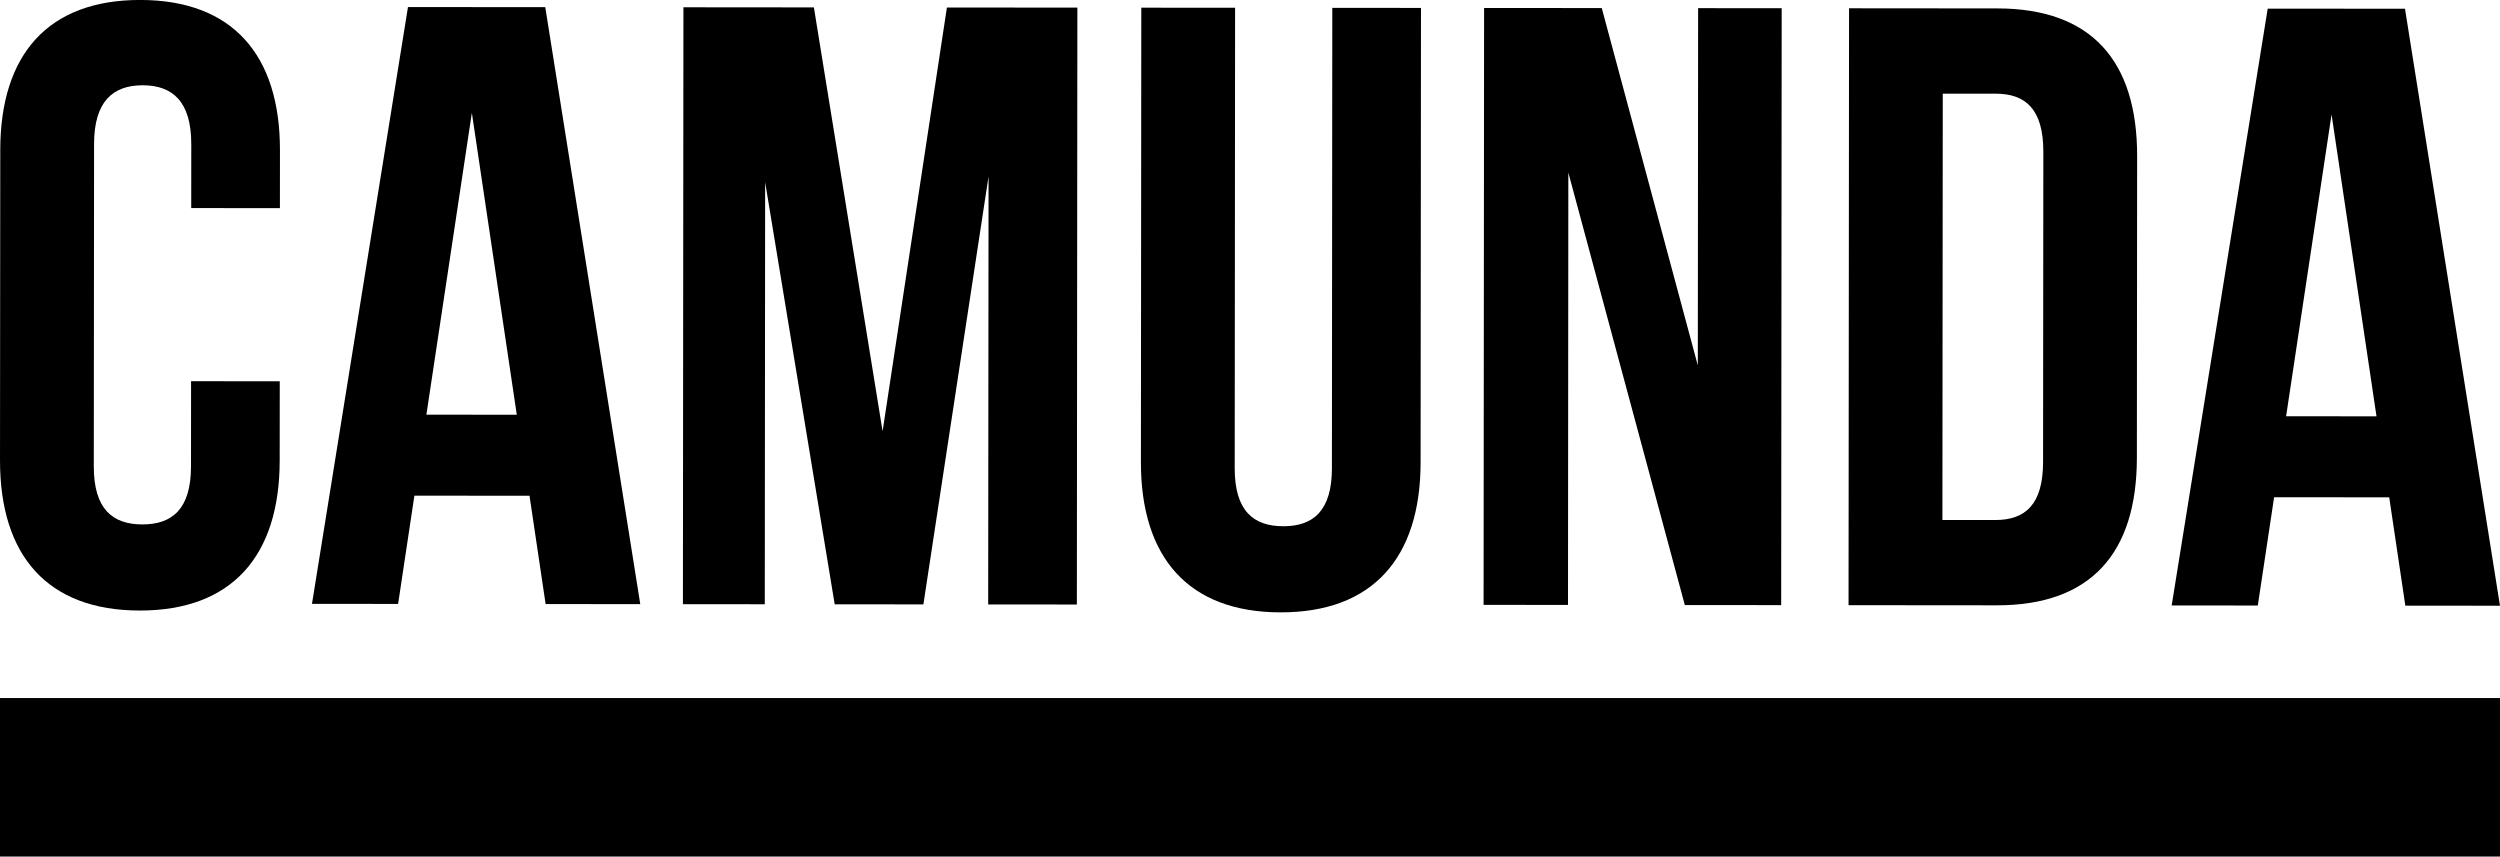
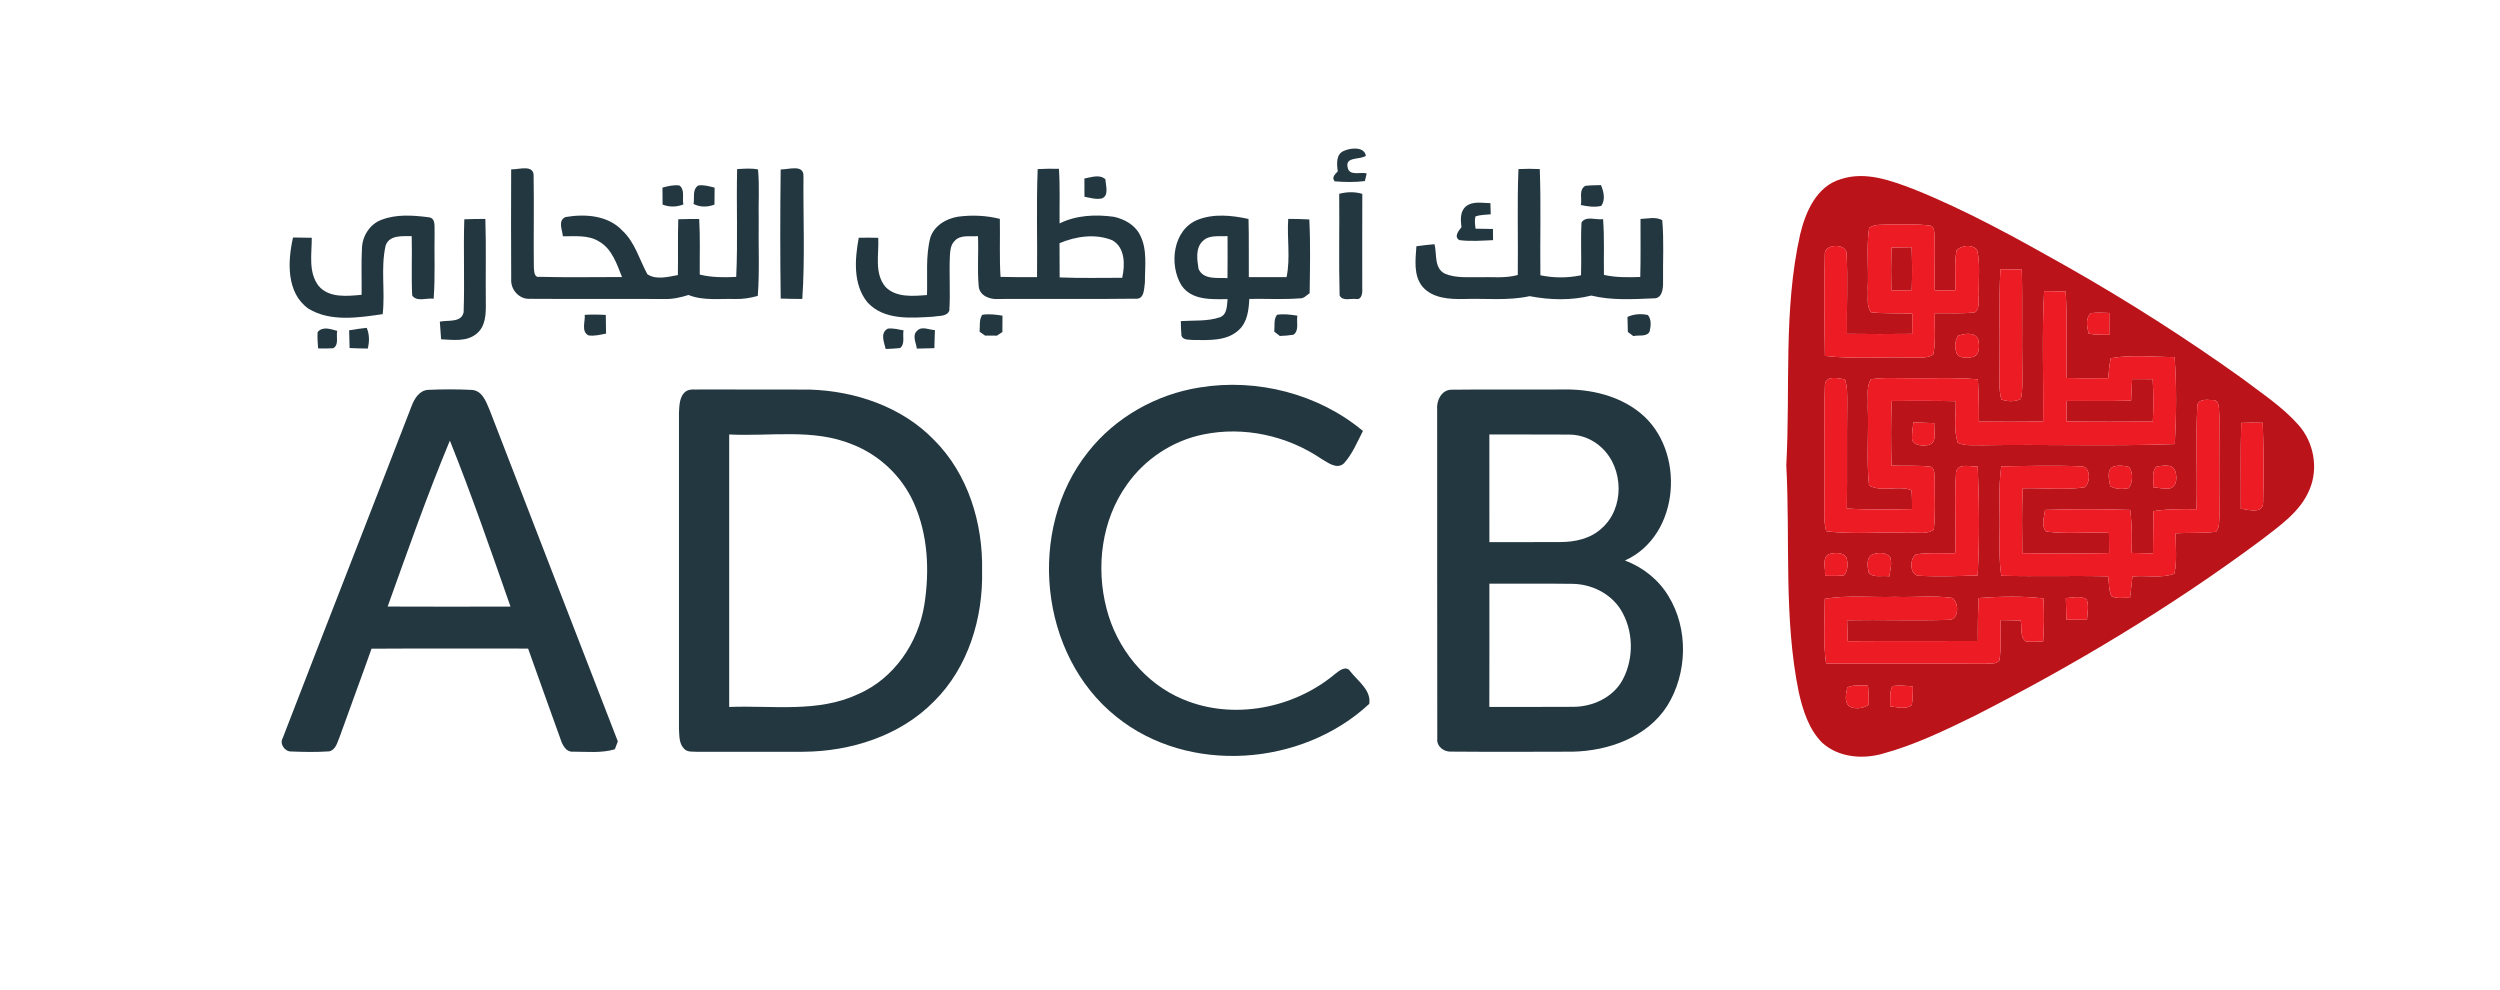
- <svg xmlns="http://www.w3.org/2000/svg" width="352" height="120.573" viewBox="0 0 352 120.573">
-   <path d="M536.928,474.438c12.966.011,19.7-7.667,19.708-21.114l.01-11.166-12.487-.01-.01,12.006c-.006,6-2.649,8.162-6.851,8.159s-6.841-2.167-6.836-8.171l.039-45.383c0-6,2.648-8.282,6.85-8.278s6.842,2.287,6.837,8.29l-.008,9,12.487.01.007-8.164c.011-13.448-6.706-21.137-19.672-21.148s-19.7,7.668-19.708,21.114l-.037,43.7C517.244,466.737,523.962,474.427,536.928,474.438Z" transform="translate(-517.256 -388.474)" />
-   <path d="M642.074,459.766l16.208.014,2.268,15.25,13.327.011L660.5,390.986l-19.33-.016L627.654,475l12.126.01Zm8.09-53.9,6.327,42.507-12.727-.011Z" transform="translate(-583.727 -389.978)" />
-   <path d="M770.5,415.674l9.795,59.439,12.487.01,9.176-60.263-.052,60.271,12.486.01.071-84.043-18.369-.016-9.055,59.662-9.674-59.678-18.369-.016-.072,84.043,11.526.01Z" transform="translate(-662.769 -390.025)" />
-   <path d="M940.678,476.33c12.966.011,19.7-7.667,19.708-21.114l.054-63.992-12.486-.011-.055,64.833c0,6-2.648,8.163-6.85,8.159s-6.842-2.167-6.837-8.17l.055-64.833-13.206-.011-.055,63.993C921,468.629,927.711,476.319,940.678,476.33Z" transform="translate(-760.366 -390.109)" />
-   <path d="M1054.208,414.475l16.4,60.885,13.567.012.071-84.043-11.766-.01-.043,50.305-13.524-50.317-16.568-.014-.071,84.043,11.886.01Z" transform="translate(-833.385 -390.171)" />
-   <path d="M1212.019,454.71l.036-42.5c.011-13.447-6.465-20.777-19.671-20.788l-20.891-.018-.071,84.043,20.891.018C1205.518,475.474,1212.007,468.157,1212.019,454.71Zm-27.381,8.741.051-60.03,7.444.006c4.2,0,6.721,2.167,6.716,8.17l-.037,43.7c-.005,6-2.529,8.162-6.73,8.159Z" transform="translate(-911.147 -390.237)" />
-   <path d="M1300.206,460.325l16.208.013,2.269,15.25,13.326.011-13.375-84.054-19.33-.016-13.519,84.031,12.126.01Zm8.09-53.9,6.327,42.507-12.727-.01Z" transform="translate(-980.012 -390.313)" />
-   <rect width="351.995" height="22.264" transform="translate(0.005 98.309)" />
-   <rect width="351.995" height="22.264" transform="translate(0.003 98.308)" />
+ <svg xmlns="http://www.w3.org/2000/svg" width="806pt" height="319pt" viewBox="0 0 806 319" version="1.1">
+   <g id="#ffffffff">
+ </g>
+   <g id="#233741ff">
+     <path fill="#233741" opacity="1.00" d=" M 433.41 48.59 C 435.55 47.63 439.87 47.24 440.36 50.23 C 438.41 51.61 433.59 50.38 434.49 54.03 C 435.05 56.86 438.63 55.34 440.62 55.92 C 440.48 56.54 440.19 57.77 440.04 58.38 C 436.82 58.79 433.54 58.72 430.31 58.47 C 429.20 57.17 430.44 56.19 431.30 55.24 C 430.95 52.92 430.67 49.57 433.41 48.59 Z" />
+     <path fill="#233741" opacity="1.00" d=" M 164.80 54.60 C 167.30 54.69 172.27 52.85 172.04 56.90 C 172.21 66.63 171.99 76.36 172.11 86.10 C 172.23 87.23 172.09 89.59 173.92 89.25 C 182.79 89.49 191.67 89.30 200.54 89.32 C 198.87 85.15 197.35 80.32 193.23 77.91 C 189.72 75.66 185.42 76.23 181.47 76.18 C 181.29 74.09 179.77 71.14 182.31 69.98 C 188.61 68.89 196.01 69.40 200.64 74.34 C 204.73 78.13 206.13 83.67 208.71 88.41 C 211.52 90.33 215.40 89.25 218.55 88.68 C 218.65 82.69 218.49 76.69 218.67 70.69 C 220.92 70.61 223.17 70.59 225.42 70.61 C 225.77 76.58 225.55 82.56 225.60 88.53 C 229.45 89.47 233.42 89.47 237.35 89.28 C 237.91 77.70 237.37 66.10 237.65 54.52 C 239.89 54.40 242.16 54.17 244.38 54.63 C 244.91 60.07 244.47 65.55 244.61 71.01 C 244.47 79.13 244.93 87.28 244.31 95.40 C 241.91 96.07 239.43 96.48 236.94 96.40 C 231.94 96.24 226.74 97.02 221.97 95.10 C 219.38 95.92 216.69 96.52 213.96 96.40 C 199.62 96.32 185.29 96.44 170.96 96.34 C 167.45 96.59 164.62 93.48 164.81 90.06 C 164.73 78.24 164.77 66.42 164.80 54.60 Z" />
+     <path fill="#233741" opacity="1.00" d=" M 251.69 54.62 C 254.20 54.71 259.23 52.81 259.04 56.89 C 258.92 70.04 259.56 83.25 258.66 96.38 C 256.34 96.38 254.02 96.35 251.70 96.26 C 251.50 82.39 251.52 68.50 251.69 54.62 Z" />
+     <path fill="#233741" opacity="1.00" d=" M 334.55 54.52 C 336.83 54.39 339.11 54.36 341.40 54.43 C 341.79 60.29 341.54 66.17 341.61 72.03 C 347.03 69.35 353.25 69.08 359.15 69.90 C 362.48 70.64 365.81 72.45 367.44 75.57 C 370.00 80.31 369.10 85.88 369.12 91.03 C 368.82 92.99 369.02 96.60 366.07 96.30 C 351.39 96.49 336.70 96.31 322.02 96.39 C 319.33 96.65 315.86 95.46 315.54 92.37 C 315.04 86.98 315.53 81.54 315.30 76.13 C 312.76 76.38 309.58 75.53 307.70 77.76 C 306.55 78.93 306.36 80.62 306.26 82.18 C 305.96 88.17 306.44 94.18 306.06 100.17 C 305.23 102.14 302.72 101.73 301.01 102.09 C 293.77 102.53 284.97 103.36 279.61 97.41 C 274.96 91.60 275.59 83.53 276.86 76.65 C 278.96 76.61 281.05 76.62 283.15 76.67 C 283.42 81.92 281.78 88.13 285.50 92.52 C 288.96 96.01 294.37 95.46 298.86 95.12 C 299.08 88.98 298.38 82.72 299.91 76.71 C 301.11 72.79 305.02 70.48 308.87 69.86 C 313.35 69.27 317.96 69.45 322.35 70.57 C 322.47 76.80 322.18 83.05 322.57 89.27 C 326.49 89.38 330.41 89.36 334.34 89.34 C 334.49 77.73 334.09 66.12 334.55 54.52 M 341.59 78.40 C 341.61 82.08 341.60 85.76 341.63 89.44 C 348.35 89.72 355.08 89.55 361.80 89.56 C 362.72 85.46 362.79 79.78 358.59 77.45 C 353.15 75.25 346.88 76.17 341.59 78.40 Z" />
+     <path fill="#233741" opacity="1.00" d=" M 489.55 54.51 C 491.83 54.39 494.13 54.39 496.42 54.51 C 496.85 65.92 496.48 77.34 496.62 88.75 C 500.92 89.64 505.42 89.66 509.72 88.75 C 509.92 83.07 509.56 77.39 509.88 71.72 C 511.31 69.49 514.59 71.00 516.83 70.65 C 517.30 76.63 517.00 82.63 517.11 88.62 C 520.95 89.51 524.90 89.42 528.82 89.30 C 528.99 83.07 528.88 76.82 528.90 70.58 C 531.21 70.52 533.77 69.78 535.91 70.99 C 536.50 77.64 536.07 84.34 536.17 91.00 C 536.21 93.07 535.89 96.34 533.07 96.19 C 526.39 96.46 519.58 96.90 513.03 95.29 C 506.54 96.93 499.69 96.74 493.15 95.48 C 486.19 97.03 479.02 96.15 471.95 96.40 C 467.31 96.50 461.87 96.20 458.61 92.42 C 455.63 88.77 456.37 83.74 456.64 79.39 C 458.58 79.11 460.53 78.91 462.49 78.73 C 463.30 81.95 462.28 86.47 465.85 88.24 C 469.34 89.71 473.22 89.31 476.93 89.36 C 481.06 89.24 485.28 89.79 489.33 88.66 C 489.49 77.27 489.09 65.88 489.55 54.51 Z" />
+     <path fill="#233741" opacity="1.00" d=" M 349.61 57.55 C 351.82 57.18 354.50 56.07 356.40 57.82 C 356.46 59.81 357.66 63.23 355.12 64.00 C 353.27 64.36 351.43 63.76 349.63 63.43 C 349.60 61.47 349.59 59.51 349.61 57.55 Z" />
+     <path fill="#233741" opacity="1.00" d=" M 213.58 60.48 C 215.37 60.02 217.21 59.52 219.08 59.81 C 220.91 61.26 219.88 63.93 220.32 65.91 C 218.15 66.78 215.78 66.82 213.61 65.95 C 213.59 64.13 213.58 62.30 213.58 60.48 Z" />
+     <path fill="#233741" opacity="1.00" d=" M 223.60 65.76 C 223.99 63.77 223.09 61.12 225.12 59.80 C 226.91 59.52 228.67 60.07 230.39 60.49 C 230.38 62.31 230.37 64.14 230.35 65.96 C 228.15 66.80 225.73 66.86 223.60 65.76 Z" />
+     <path fill="#233741" opacity="1.00" d=" M 509.66 66.10 C 510.10 64.08 508.91 61.18 511.11 59.91 C 512.78 59.71 514.47 59.74 516.17 59.68 C 517.03 61.81 517.65 64.29 516.27 66.37 C 514.09 66.91 511.82 66.56 509.66 66.10 Z" />
+     <path fill="#233741" opacity="1.00" d=" M 431.76 62.49 C 434.21 61.82 436.76 61.78 439.21 62.50 C 439.15 72.68 439.20 82.87 439.19 93.05 C 439.30 94.38 439.05 96.80 437.12 96.39 C 435.40 96.17 432.86 97.20 431.89 95.25 C 431.59 84.34 431.88 73.41 431.76 62.49 Z" />
+     <path fill="#233741" opacity="1.00" d=" M 472.59 66.56 C 474.82 64.74 477.87 65.48 480.51 65.50 C 480.53 66.40 480.58 68.19 480.61 69.09 C 478.96 69.24 477.30 69.24 475.73 69.74 C 475.31 71.04 475.58 72.40 475.72 73.73 C 477.59 73.76 479.45 73.79 481.33 73.82 C 481.34 74.72 481.35 76.52 481.36 77.42 C 477.75 77.59 474.10 77.87 470.51 77.42 C 468.66 76.35 470.25 74.40 471.17 73.25 C 470.91 70.98 470.64 68.22 472.59 66.56 Z" />
+     <path fill="#233741" opacity="1.00" d=" M 122.95 70.88 C 127.75 69.01 133.09 69.40 138.10 70.03 C 140.68 70.25 139.97 73.25 140.11 75.02 C 139.98 82.12 140.34 89.23 139.81 96.31 C 137.57 95.97 134.37 97.44 132.89 95.26 C 132.57 88.89 132.91 82.50 132.73 76.12 C 129.80 76.18 125.53 75.67 124.33 79.16 C 122.68 86.40 124.23 93.93 123.37 101.28 C 115.51 102.42 106.59 103.85 99.43 99.51 C 92.25 94.40 92.73 84.24 94.47 76.57 C 96.48 76.58 98.50 76.60 100.52 76.66 C 100.53 81.83 99.32 87.78 102.74 92.20 C 106.12 96.14 111.94 95.47 116.58 95.05 C 116.66 90.07 116.42 85.07 116.69 80.09 C 116.79 76.16 119.20 72.28 122.95 70.88 Z" />
+     <path fill="#233741" opacity="1.00" d=" M 386.07 70.88 C 391.29 68.80 397.16 69.42 402.52 70.59 C 402.70 76.84 402.56 83.09 402.62 89.34 C 406.68 89.35 410.73 89.36 414.79 89.35 C 416.08 83.16 414.89 76.82 415.32 70.57 C 417.58 70.57 419.85 70.62 422.12 70.75 C 422.53 78.67 422.33 86.60 422.23 94.52 C 421.23 95.16 420.40 96.28 419.08 96.19 C 413.66 96.61 408.21 96.27 402.78 96.37 C 402.59 99.92 402.17 103.89 399.36 106.42 C 395.48 110.01 389.82 109.64 384.92 109.62 C 383.55 109.44 381.60 109.84 380.91 108.28 C 380.77 106.69 380.70 105.11 380.70 103.52 C 384.89 103.24 389.23 103.66 393.27 102.30 C 395.71 101.41 395.52 98.54 395.78 96.43 C 390.60 96.49 384.20 96.89 380.90 92.00 C 376.81 85.31 378.13 74.13 386.07 70.88 M 387.77 77.71 C 385.37 79.98 385.94 83.75 386.41 86.68 C 387.96 90.32 392.58 89.46 395.74 89.67 C 395.79 85.15 395.78 80.63 395.76 76.11 C 393.08 76.33 389.88 75.60 387.77 77.71 Z" />
+     <path fill="#233741" opacity="1.00" d=" M 149.69 70.70 C 151.95 70.61 154.22 70.58 156.48 70.58 C 156.77 79.73 156.52 88.88 156.63 98.04 C 156.68 101.39 156.49 105.35 153.62 107.61 C 150.44 110.26 146.02 109.56 142.21 109.39 C 142.05 107.50 141.92 105.60 141.80 103.70 C 144.40 103.13 148.74 104.13 149.47 100.68 C 149.83 90.70 149.36 80.69 149.69 70.70 Z" />
+     <path fill="#233741" opacity="1.00" d=" M 188.52 101.50 C 190.78 101.38 193.05 101.39 195.31 101.54 C 195.35 103.54 195.37 105.55 195.39 107.55 C 193.54 107.91 191.67 108.41 189.78 108.14 C 187.28 106.96 188.72 103.66 188.52 101.50 Z" />
+     <path fill="#233741" opacity="1.00" d=" M 316.66 101.50 C 318.83 101.11 321.04 101.44 323.20 101.77 C 323.18 103.53 323.17 105.28 323.17 107.04 C 322.73 107.33 321.85 107.92 321.41 108.21 C 320.45 108.21 318.53 108.19 317.57 108.19 C 317.13 107.88 316.25 107.25 315.81 106.94 C 316.02 105.13 315.59 103.10 316.66 101.50 Z" />
+     <path fill="#233741" opacity="1.00" d=" M 411.69 101.49 C 413.88 101.11 416.10 101.45 418.28 101.77 C 417.90 103.76 418.94 106.53 417.03 107.91 C 415.56 108.14 414.09 108.28 412.62 108.32 C 412.17 107.97 411.27 107.26 410.82 106.91 C 411.03 105.10 410.56 103.06 411.69 101.49 Z" />
+     <path fill="#233741" opacity="1.00" d=" M 524.70 102.17 C 526.76 101.23 529.08 101.07 531.28 101.57 C 532.50 103.03 532.24 105.17 531.84 106.89 C 530.86 108.74 528.27 107.92 526.60 108.36 C 526.16 108.03 525.27 107.36 524.82 107.03 C 524.78 105.41 524.74 103.79 524.70 102.17 Z" />
+     <path fill="#233741" opacity="1.00" d=" M 102.39 107.08 C 104.03 105.09 106.67 106.13 108.73 106.68 C 108.29 108.48 109.41 111.22 107.39 112.28 C 105.78 112.36 104.17 112.38 102.56 112.33 C 102.43 110.58 102.28 108.83 102.39 107.08 Z" />
+     <path fill="#233741" opacity="1.00" d=" M 112.56 106.49 C 114.44 106.15 116.33 105.91 118.23 105.69 C 119.14 107.83 119.12 110.14 118.57 112.38 C 116.61 112.35 114.66 112.30 112.71 112.21 C 112.63 110.30 112.58 108.39 112.56 106.49 Z" />
+     <path fill="#233741" opacity="1.00" d=" M 286.24 105.95 C 287.94 105.74 289.64 106.21 291.31 106.51 C 290.92 108.37 291.89 110.87 290.18 112.21 C 288.64 112.37 287.09 112.47 285.55 112.51 C 285.04 110.36 283.65 107.30 286.24 105.95 Z" />
+     <path fill="#233741" opacity="1.00" d=" M 295.66 106.67 C 297.14 105.02 299.55 106.35 301.41 106.43 C 301.37 108.37 301.32 110.31 301.24 112.25 C 299.35 112.32 297.46 112.36 295.58 112.39 C 295.38 110.55 293.98 108.16 295.66 106.67 Z" />
+     <path fill="#233741" opacity="1.00" d=" M 386.84 124.91 C 405.23 121.90 425.07 126.96 439.41 138.94 C 437.58 142.50 436.03 146.33 433.33 149.33 C 431.07 151.51 428.16 149.16 426.05 147.95 C 415.04 140.47 401.04 137.36 387.95 140.07 C 378.04 142.07 369.04 148.03 363.26 156.32 C 355.14 167.71 353.26 182.83 356.75 196.21 C 360.00 208.97 369.12 220.36 381.38 225.45 C 397.51 232.27 417.07 228.43 430.36 217.34 C 431.72 216.23 434.05 214.35 435.39 216.53 C 437.82 219.59 442.12 222.55 441.46 226.91 C 419.86 247.05 383.23 249.89 359.91 231.08 C 334.94 211.14 330.97 170.60 350.77 145.76 C 359.56 134.54 372.80 127.10 386.84 124.91 Z" />
+     <path fill="#233741" opacity="1.00" d=" M 132.72 130.86 C 133.59 128.52 135.24 125.85 138.01 125.69 C 142.66 125.48 147.33 125.47 151.98 125.70 C 155.48 125.83 156.72 129.53 157.87 132.22 C 171.65 167.82 185.36 203.45 199.19 239.02 C 198.95 239.66 198.47 240.94 198.22 241.57 C 193.91 242.85 189.35 242.35 184.92 242.34 C 182.44 242.60 181.30 240.13 180.68 238.20 C 177.23 228.49 173.67 218.82 170.26 209.10 C 153.44 209.10 136.61 209.03 119.78 209.14 C 116.45 218.58 112.92 227.96 109.57 237.39 C 108.79 239.18 108.36 241.70 106.13 242.24 C 102.08 242.52 98.01 242.45 93.96 242.28 C 91.86 242.41 90.03 239.83 91.16 237.93 C 104.92 202.21 118.94 166.58 132.72 130.86 M 145.04 142.05 C 137.71 159.64 131.42 177.62 124.98 195.55 C 138.18 195.61 151.38 195.59 164.58 195.56 C 158.31 177.63 152.11 159.68 145.04 142.05 Z" />
+     <path fill="#233741" opacity="1.00" d=" M 221.18 126.14 C 222.59 125.23 224.42 125.73 226.01 125.56 C 237.67 125.63 249.34 125.54 261.00 125.60 C 275.70 126.04 290.80 131.13 301.17 141.87 C 312.13 152.83 316.93 168.71 316.63 183.95 C 316.98 199.23 312.17 215.19 301.13 226.12 C 290.20 237.25 274.30 242.27 258.96 242.37 C 247.64 242.39 236.32 242.36 225.00 242.39 C 223.49 242.24 221.65 242.65 220.52 241.36 C 218.88 239.71 219.03 237.11 218.90 234.97 C 218.92 200.99 218.91 167.01 218.90 133.03 C 219.03 130.66 219.03 127.66 221.18 126.14 M 235.09 140.07 C 235.09 169.35 235.09 198.64 235.09 227.92 C 248.98 227.37 263.69 229.90 276.72 223.76 C 288.29 218.72 296.08 207.20 298.02 194.91 C 299.73 183.96 299.19 172.31 294.59 162.09 C 290.76 153.52 283.46 146.62 274.69 143.24 C 262.12 138.08 248.28 140.76 235.09 140.07 Z" />
+     <path fill="#233741" opacity="1.00" d=" M 463.34 132.04 C 463.06 129.19 464.75 125.64 467.97 125.64 C 479.95 125.49 491.94 125.65 503.92 125.57 C 512.72 125.39 521.94 127.52 528.87 133.18 C 543.54 145.13 541.78 172.67 523.88 180.70 C 529.64 182.86 534.71 186.85 537.89 192.15 C 544.42 202.73 544.04 217.08 537.51 227.57 C 531.05 237.70 518.56 242.10 507.00 242.34 C 493.98 242.38 480.96 242.43 467.94 242.32 C 465.54 242.51 463.08 240.64 463.38 238.09 C 463.30 202.74 463.38 167.39 463.34 132.04 M 480.17 140.07 C 480.20 151.64 480.17 163.21 480.18 174.78 C 487.79 174.75 495.39 174.81 503.00 174.76 C 507.74 174.76 512.78 173.69 516.35 170.36 C 523.77 163.90 523.53 151.10 516.50 144.45 C 513.72 141.74 509.88 140.13 506.00 140.11 C 497.39 140.03 488.78 140.13 480.17 140.07 M 480.18 188.18 C 480.17 201.42 480.21 214.67 480.16 227.91 C 489.13 227.88 498.09 227.96 507.05 227.88 C 513.41 227.92 520.08 224.89 523.16 219.13 C 526.87 212.15 526.66 203.14 522.45 196.43 C 519.14 191.28 513.12 188.35 507.08 188.23 C 498.12 188.10 489.15 188.23 480.18 188.18 Z" />
+   </g>
+   <g id="#bb131aff">
+     <path fill="#bb131a" opacity="1.00" d=" M 593.47 57.76 C 601.44 55.12 609.66 58.21 617.10 61.04 C 634.36 67.99 650.66 77.06 666.83 86.19 C 686.14 97.16 704.89 109.13 722.95 122.06 C 729.12 126.78 735.76 131.06 740.95 136.91 C 745.97 142.50 747.55 150.95 744.57 157.89 C 741.60 165.05 734.93 169.53 729.03 174.11 C 700.04 195.67 668.93 214.31 636.77 230.71 C 627.12 235.42 617.38 240.17 606.99 242.98 C 600.44 244.88 592.66 244.17 587.46 239.45 C 583.15 235.11 581.26 229.03 579.93 223.21 C 575.01 199.11 577.20 174.38 575.90 149.99 C 577.25 125.20 574.89 99.99 580.37 75.56 C 582.11 68.31 585.66 60.05 593.47 57.76 M 602.60 73.46 C 601.66 79.93 602.48 86.50 602.16 93.02 C 602.38 95.53 601.59 98.53 603.22 100.67 C 607.63 101.20 612.09 100.89 616.53 101.12 C 616.51 103.29 616.49 105.46 616.49 107.64 C 609.48 107.72 602.47 107.72 595.46 107.63 C 595.33 99.09 595.80 90.53 595.34 82.00 C 595.66 78.38 588.05 78.39 588.32 82.04 C 588.07 92.93 588.17 103.84 588.35 114.74 C 597.54 115.86 606.82 114.96 616.06 115.32 C 618.40 115.05 621.41 115.79 623.31 114.22 C 624.18 109.88 623.60 105.40 623.79 101.01 C 628.11 100.89 632.48 101.26 636.78 100.67 C 638.44 99.33 637.72 96.88 637.99 95.03 C 637.79 90.20 638.55 85.24 637.41 80.51 C 635.69 78.70 632.46 79.04 630.77 80.71 C 630.08 84.96 630.50 89.30 630.39 93.59 C 628.18 93.60 625.97 93.61 623.77 93.62 C 623.59 87.73 623.89 81.83 623.70 75.95 C 623.56 74.79 623.71 72.80 622.05 72.73 C 617.73 72.10 613.34 72.49 608.99 72.39 C 606.84 72.51 604.47 72.19 602.60 73.46 M 644.93 86.81 C 644.38 97.20 644.83 107.62 644.66 118.02 C 644.71 121.60 644.28 125.28 645.22 128.79 C 647.25 129.51 649.56 129.60 651.53 128.62 C 652.17 125.78 652.00 122.84 652.00 119.95 C 651.80 108.94 652.13 97.92 651.82 86.91 C 649.52 86.87 647.22 86.84 644.93 86.81 M 659.02 93.87 C 658.27 107.84 658.85 121.86 658.71 135.85 C 651.81 136.02 644.90 135.96 638.00 135.92 C 638.02 131.38 637.93 126.84 637.67 122.31 C 630.13 121.60 622.56 122.08 615.01 121.93 C 611.06 121.95 607.08 121.65 603.17 122.29 C 601.57 124.86 602.37 128.14 602.16 131.01 C 602.53 139.51 601.66 148.07 602.58 156.53 C 606.77 158.79 611.94 156.38 616.26 158.03 C 616.47 160.05 616.42 162.10 616.44 164.13 C 609.43 164.23 602.42 164.44 595.43 163.93 C 595.58 152.61 595.40 141.29 595.55 129.97 C 595.53 127.41 595.66 124.76 594.80 122.31 C 592.69 121.94 588.60 120.92 588.35 124.09 C 587.94 136.38 588.39 148.70 588.19 161.01 C 588.22 164.42 587.85 167.92 588.77 171.25 C 597.44 172.43 606.27 171.34 615.01 171.78 C 617.76 171.50 621.09 172.47 623.45 170.73 C 624.06 165.52 623.68 160.25 623.76 155.02 C 623.54 153.53 624.00 151.63 622.73 150.52 C 618.46 149.94 614.13 150.26 609.83 150.10 C 609.65 143.16 609.60 136.20 609.90 129.26 C 616.77 129.25 623.65 129.18 630.53 129.35 C 630.61 133.80 629.76 138.45 631.19 142.76 C 633.61 143.86 636.39 143.44 638.99 143.55 C 659.71 143.21 680.45 143.94 701.16 143.17 C 701.67 133.84 701.78 124.46 701.09 115.13 C 694.25 115.11 687.29 114.27 680.52 115.49 C 680.03 117.60 679.89 119.77 679.68 121.92 C 675.20 121.99 670.72 121.97 666.25 121.87 C 666.12 112.57 666.58 103.25 665.96 93.96 C 663.64 93.92 661.32 93.89 659.02 93.87 M 674.11 100.97 C 672.22 102.59 672.87 105.45 673.38 107.55 C 675.57 108.01 677.82 107.92 680.05 107.94 C 680.05 105.59 680.04 103.25 680.04 100.90 C 678.06 100.85 676.07 100.66 674.11 100.97 M 631.27 108.24 C 630.38 109.75 630.07 111.62 630.65 113.29 C 631.02 115.66 634.13 115.45 635.92 115.10 C 638.50 114.48 638.18 111.25 637.73 109.26 C 636.50 106.95 633.30 107.56 631.27 108.24 M 708.40 131.04 C 707.85 142.06 708.47 153.14 708.15 164.18 C 703.51 164.10 698.85 164.08 694.26 164.80 C 694.24 169.35 694.19 173.89 694.13 178.43 C 691.81 178.38 689.50 178.32 687.19 178.26 C 687.38 173.64 687.35 169.00 686.78 164.40 C 677.63 164.10 668.46 164.09 659.31 164.40 C 659.09 166.69 657.94 169.39 659.69 171.37 C 666.39 172.29 673.19 171.40 679.93 171.79 C 679.94 173.97 679.95 176.14 679.98 178.31 C 670.65 178.53 661.32 178.47 652.00 178.35 C 651.92 171.37 651.80 164.40 652.14 157.43 C 658.74 157.25 665.41 158.05 671.97 157.13 C 674.06 155.91 674.17 150.27 670.91 150.35 C 662.36 149.98 653.77 150.23 645.21 150.34 C 644.21 157.18 644.83 164.10 644.68 170.99 C 644.59 175.87 644.51 180.78 645.21 185.63 C 656.69 185.91 668.17 185.53 679.65 185.82 C 679.97 187.94 679.83 190.23 680.73 192.22 C 682.49 193.16 684.76 192.57 686.73 192.77 C 686.98 190.46 687.24 188.16 687.50 185.86 C 691.96 185.42 696.77 186.54 701.03 184.97 C 701.94 180.69 701.41 176.27 701.42 171.94 C 705.76 171.67 710.15 171.98 714.48 171.43 C 715.70 169.88 715.42 167.81 715.55 165.97 C 715.44 155.31 715.50 144.64 715.53 133.98 C 715.27 132.15 715.89 128.65 713.07 128.99 C 711.33 128.81 708.48 128.63 708.40 131.04 M 616.88 136.16 C 616.68 137.73 616.43 139.30 616.44 140.89 C 616.11 143.56 619.72 143.89 621.64 143.48 C 624.84 142.77 623.34 138.77 623.64 136.43 C 621.38 136.34 619.13 136.25 616.88 136.16 M 722.58 136.34 C 722.27 145.55 722.49 154.77 722.43 163.98 C 724.84 164.33 729.65 165.85 729.64 161.94 C 729.86 153.40 729.83 144.84 729.51 136.30 C 727.20 136.22 724.88 136.23 722.58 136.34 M 630.63 152.33 C 630.02 160.98 630.71 169.69 630.37 178.36 C 626.15 178.50 621.89 178.09 617.71 178.73 C 615.48 180.23 615.66 185.88 619.03 185.64 C 625.21 185.97 631.41 185.73 637.60 185.52 C 638.22 173.81 638.12 162.05 637.61 150.34 C 635.31 150.62 631.18 149.07 630.63 152.33 M 681.41 150.42 C 679.00 151.37 679.99 154.75 680.33 156.74 C 682.13 157.78 684.32 157.77 686.31 157.36 C 687.66 155.43 687.76 152.51 686.44 150.56 C 684.81 150.12 683.03 149.94 681.41 150.42 M 695.29 150.42 C 693.48 152.05 694.52 154.92 694.14 157.08 C 695.93 157.28 697.74 157.68 699.56 157.47 C 701.97 156.79 701.95 153.67 701.25 151.74 C 700.38 149.42 697.20 150.17 695.29 150.42 M 589.64 178.64 C 587.24 180.03 588.65 183.36 588.39 185.63 C 590.42 185.65 592.47 185.76 594.50 185.50 C 595.84 183.92 595.86 181.61 595.27 179.72 C 594.08 177.87 591.47 178.20 589.64 178.64 M 603.72 178.73 C 601.53 179.79 602.08 182.77 602.49 184.70 C 604.14 186.43 606.98 185.42 609.12 185.83 C 609.36 183.77 610.15 181.60 609.36 179.58 C 607.98 178.00 605.52 178.11 603.72 178.73 M 588.31 193.08 C 588.30 200.03 587.73 207.03 588.73 213.94 C 605.82 213.97 622.91 213.89 640.00 214.00 C 641.54 213.78 643.58 214.32 644.64 212.86 C 645.25 208.57 644.90 204.23 644.99 199.92 C 647.14 199.96 649.29 200.00 651.46 200.05 C 651.98 202.24 651.08 205.34 653.17 206.82 C 655.00 206.99 656.86 206.85 658.71 206.79 C 659.03 202.17 659.04 197.55 658.79 192.93 C 651.86 192.13 644.87 192.28 637.93 192.81 C 637.68 197.42 637.60 202.04 637.67 206.66 C 623.69 206.73 609.71 206.62 595.72 206.73 C 595.65 204.48 595.57 202.23 595.51 199.98 C 606.37 199.77 617.24 200.19 628.08 199.84 C 631.73 200.14 631.70 194.07 629.30 192.76 C 623.25 191.90 617.09 192.66 611.00 192.43 C 603.44 192.68 595.80 191.77 588.31 193.08 M 666.02 192.85 C 666.08 195.16 666.15 197.47 666.23 199.79 C 668.43 199.80 670.63 199.80 672.85 199.81 C 672.98 197.62 673.52 195.34 672.74 193.21 C 670.67 192.02 668.24 192.67 666.02 192.85 M 595.59 221.61 C 595.16 223.58 594.46 226.32 596.29 227.80 C 598.21 228.72 600.58 228.42 602.36 227.28 C 602.66 225.19 602.38 223.07 602.23 220.98 C 600.01 221.09 597.66 220.68 595.59 221.61 M 610.08 221.22 C 609.11 223.24 609.51 225.56 609.37 227.73 C 611.68 227.94 614.28 228.86 616.36 227.34 C 616.71 225.35 616.66 223.32 616.73 221.31 C 614.52 221.14 612.28 220.82 610.08 221.22 Z" />
+     <path fill="#bb131a" opacity="1.00" d=" M 609.82 79.81 C 611.97 79.78 614.13 79.74 616.30 79.71 C 616.49 84.33 616.50 88.96 616.34 93.59 C 614.15 93.59 611.95 93.60 609.77 93.60 C 609.66 89.01 609.68 84.41 609.82 79.81 Z" />
+     <path fill="#bb131a" opacity="1.00" d=" M 687.39 122.23 C 689.60 122.24 691.80 122.24 694.02 122.25 C 694.29 126.80 694.31 131.36 694.07 135.91 C 684.79 135.96 675.51 136.00 666.23 135.88 C 666.24 133.68 666.25 131.48 666.27 129.27 C 673.20 129.20 680.14 129.36 687.07 129.16 C 687.17 126.85 687.28 124.54 687.39 122.23 Z" />
+   </g>
+   <g id="#ed1b24ff">
+     <path fill="#ed1b24" opacity="1.00" d=" M 602.60 73.46 C 604.47 72.19 606.84 72.51 608.99 72.39 C 613.34 72.49 617.73 72.10 622.05 72.73 C 623.71 72.80 623.56 74.79 623.70 75.95 C 623.89 81.83 623.59 87.73 623.77 93.62 C 625.97 93.61 628.18 93.60 630.39 93.59 C 630.50 89.30 630.08 84.96 630.77 80.71 C 632.46 79.04 635.69 78.70 637.41 80.51 C 638.55 85.24 637.79 90.20 637.99 95.03 C 637.72 96.88 638.44 99.33 636.78 100.67 C 632.48 101.26 628.11 100.89 623.79 101.01 C 623.60 105.40 624.18 109.88 623.31 114.22 C 621.41 115.79 618.40 115.05 616.06 115.32 C 606.82 114.96 597.54 115.86 588.35 114.74 C 588.17 103.84 588.07 92.93 588.32 82.04 C 588.05 78.39 595.66 78.38 595.34 82.00 C 595.80 90.53 595.33 99.09 595.46 107.63 C 602.47 107.72 609.48 107.72 616.49 107.64 C 616.49 105.46 616.51 103.29 616.53 101.12 C 612.09 100.89 607.63 101.20 603.22 100.67 C 601.59 98.53 602.38 95.53 602.16 93.02 C 602.48 86.50 601.66 79.93 602.60 73.46 M 609.82 79.81 C 609.68 84.41 609.66 89.01 609.77 93.60 C 611.95 93.60 614.15 93.59 616.34 93.59 C 616.50 88.96 616.49 84.33 616.30 79.71 C 614.13 79.74 611.97 79.78 609.82 79.81 Z" />
+     <path fill="#ed1b24" opacity="1.00" d=" M 644.93 86.81 C 647.22 86.84 649.52 86.87 651.82 86.91 C 652.13 97.92 651.80 108.94 652.00 119.95 C 652.00 122.84 652.17 125.78 651.53 128.62 C 649.56 129.60 647.25 129.51 645.22 128.79 C 644.28 125.28 644.71 121.60 644.66 118.02 C 644.83 107.62 644.38 97.20 644.93 86.81 Z" />
+     <path fill="#ed1b24" opacity="1.00" d=" M 659.02 93.87 C 661.32 93.89 663.64 93.92 665.96 93.96 C 666.58 103.25 666.12 112.57 666.25 121.87 C 670.72 121.97 675.20 121.99 679.68 121.92 C 679.89 119.77 680.03 117.60 680.52 115.49 C 687.29 114.27 694.25 115.11 701.09 115.13 C 701.78 124.46 701.67 133.84 701.16 143.17 C 680.45 143.94 659.71 143.21 638.99 143.55 C 636.39 143.44 633.61 143.86 631.19 142.76 C 629.76 138.45 630.61 133.80 630.53 129.35 C 623.65 129.18 616.77 129.25 609.90 129.26 C 609.60 136.20 609.65 143.16 609.83 150.10 C 614.13 150.26 618.46 149.94 622.73 150.52 C 624.00 151.63 623.54 153.53 623.76 155.02 C 623.68 160.25 624.06 165.52 623.45 170.73 C 621.09 172.47 617.76 171.50 615.01 171.78 C 606.27 171.34 597.44 172.43 588.77 171.25 C 587.85 167.92 588.22 164.42 588.19 161.01 C 588.39 148.70 587.94 136.38 588.35 124.09 C 588.60 120.92 592.69 121.94 594.80 122.31 C 595.66 124.76 595.53 127.41 595.55 129.97 C 595.40 141.29 595.58 152.61 595.43 163.93 C 602.42 164.44 609.43 164.23 616.44 164.13 C 616.42 162.10 616.47 160.05 616.26 158.03 C 611.94 156.38 606.77 158.79 602.58 156.53 C 601.66 148.07 602.53 139.51 602.16 131.01 C 602.37 128.14 601.57 124.86 603.17 122.29 C 607.08 121.65 611.06 121.95 615.01 121.93 C 622.56 122.08 630.13 121.60 637.67 122.31 C 637.93 126.84 638.02 131.38 638.00 135.92 C 644.90 135.96 651.81 136.02 658.71 135.85 C 658.85 121.86 658.27 107.84 659.02 93.87 M 687.39 122.23 C 687.28 124.54 687.17 126.85 687.07 129.16 C 680.14 129.36 673.20 129.20 666.27 129.27 C 666.25 131.48 666.24 133.68 666.23 135.88 C 675.51 136.00 684.79 135.96 694.07 135.91 C 694.31 131.36 694.29 126.80 694.02 122.25 C 691.80 122.24 689.60 122.24 687.39 122.23 Z" />
+     <path fill="#ed1b24" opacity="1.00" d=" M 674.11 100.97 C 676.07 100.66 678.06 100.85 680.04 100.90 C 680.04 103.25 680.05 105.59 680.05 107.94 C 677.82 107.92 675.57 108.01 673.38 107.55 C 672.87 105.45 672.22 102.59 674.11 100.97 Z" />
+     <path fill="#ed1b24" opacity="1.00" d=" M 631.27 108.24 C 633.30 107.56 636.50 106.95 637.73 109.26 C 638.18 111.25 638.50 114.48 635.92 115.10 C 634.13 115.45 631.02 115.66 630.65 113.29 C 630.07 111.62 630.38 109.75 631.27 108.24 Z" />
+     <path fill="#ed1b24" opacity="1.00" d=" M 708.40 131.04 C 708.48 128.63 711.33 128.81 713.07 128.99 C 715.89 128.65 715.27 132.15 715.53 133.98 C 715.50 144.64 715.44 155.31 715.55 165.97 C 715.42 167.81 715.70 169.88 714.48 171.43 C 710.15 171.98 705.76 171.67 701.42 171.94 C 701.41 176.27 701.94 180.69 701.03 184.97 C 696.77 186.54 691.96 185.42 687.50 185.86 C 687.24 188.16 686.98 190.46 686.73 192.77 C 684.76 192.57 682.49 193.16 680.73 192.22 C 679.83 190.23 679.97 187.94 679.65 185.82 C 668.17 185.53 656.69 185.91 645.21 185.63 C 644.51 180.78 644.59 175.87 644.68 170.99 C 644.83 164.10 644.21 157.18 645.21 150.34 C 653.77 150.23 662.36 149.98 670.91 150.35 C 674.17 150.27 674.06 155.91 671.97 157.13 C 665.41 158.05 658.74 157.25 652.14 157.43 C 651.80 164.40 651.92 171.37 652.00 178.35 C 661.32 178.47 670.65 178.53 679.98 178.31 C 679.95 176.14 679.94 173.97 679.93 171.79 C 673.19 171.40 666.39 172.29 659.69 171.37 C 657.94 169.39 659.09 166.69 659.31 164.40 C 668.46 164.09 677.63 164.10 686.78 164.40 C 687.35 169.00 687.38 173.64 687.19 178.26 C 689.50 178.32 691.81 178.38 694.13 178.43 C 694.19 173.89 694.24 169.35 694.26 164.80 C 698.85 164.08 703.51 164.10 708.15 164.18 C 708.47 153.14 707.85 142.06 708.40 131.04 Z" />
+     <path fill="#ed1b24" opacity="1.00" d=" M 616.88 136.16 C 619.13 136.25 621.38 136.34 623.64 136.43 C 623.34 138.77 624.84 142.77 621.64 143.48 C 619.72 143.89 616.11 143.56 616.44 140.89 C 616.43 139.30 616.68 137.73 616.88 136.16 Z" />
+     <path fill="#ed1b24" opacity="1.00" d=" M 722.58 136.34 C 724.88 136.23 727.20 136.22 729.51 136.30 C 729.83 144.84 729.86 153.40 729.64 161.94 C 729.65 165.85 724.84 164.33 722.43 163.98 C 722.49 154.77 722.27 145.55 722.58 136.34 Z" />
+     <path fill="#ed1b24" opacity="1.00" d=" M 630.63 152.33 C 631.18 149.07 635.31 150.62 637.61 150.34 C 638.12 162.05 638.22 173.81 637.60 185.52 C 631.41 185.73 625.21 185.97 619.03 185.64 C 615.66 185.88 615.48 180.23 617.71 178.73 C 621.89 178.09 626.15 178.50 630.37 178.36 C 630.71 169.69 630.02 160.98 630.63 152.33 Z" />
+     <path fill="#ed1b24" opacity="1.00" d=" M 681.41 150.42 C 683.03 149.94 684.81 150.12 686.44 150.56 C 687.76 152.51 687.66 155.43 686.31 157.36 C 684.32 157.77 682.13 157.78 680.33 156.74 C 679.99 154.75 679.00 151.37 681.41 150.42 Z" />
+     <path fill="#ed1b24" opacity="1.00" d=" M 695.29 150.42 C 697.20 150.17 700.38 149.42 701.25 151.74 C 701.95 153.67 701.97 156.79 699.56 157.47 C 697.74 157.68 695.93 157.28 694.14 157.08 C 694.52 154.92 693.48 152.05 695.29 150.42 Z" />
+     <path fill="#ed1b24" opacity="1.00" d=" M 589.64 178.64 C 591.47 178.20 594.08 177.87 595.27 179.72 C 595.86 181.61 595.84 183.92 594.50 185.50 C 592.47 185.76 590.42 185.65 588.39 185.63 C 588.65 183.36 587.24 180.03 589.64 178.64 Z" />
+     <path fill="#ed1b24" opacity="1.00" d=" M 603.72 178.73 C 605.52 178.11 607.98 178.00 609.36 179.58 C 610.15 181.60 609.36 183.77 609.12 185.83 C 606.98 185.42 604.14 186.43 602.49 184.70 C 602.08 182.77 601.53 179.79 603.72 178.73 Z" />
+     <path fill="#ed1b24" opacity="1.00" d=" M 588.31 193.08 C 595.80 191.77 603.44 192.68 611.00 192.43 C 617.09 192.66 623.25 191.90 629.30 192.76 C 631.70 194.07 631.73 200.14 628.08 199.84 C 617.24 200.19 606.37 199.77 595.51 199.98 C 595.57 202.23 595.65 204.48 595.72 206.73 C 609.71 206.62 623.69 206.73 637.67 206.66 C 637.60 202.04 637.68 197.42 637.93 192.81 C 644.87 192.28 651.86 192.13 658.79 192.93 C 659.04 197.55 659.03 202.17 658.71 206.79 C 656.86 206.85 655.00 206.99 653.17 206.82 C 651.08 205.34 651.98 202.24 651.46 200.05 C 649.29 200.00 647.14 199.96 644.99 199.92 C 644.90 204.23 645.25 208.57 644.64 212.86 C 643.58 214.32 641.54 213.78 640.00 214.00 C 622.91 213.89 605.82 213.97 588.73 213.94 C 587.73 207.03 588.30 200.03 588.31 193.08 Z" />
+     <path fill="#ed1b24" opacity="1.00" d=" M 666.02 192.85 C 668.24 192.67 670.67 192.02 672.74 193.21 C 673.52 195.34 672.98 197.62 672.85 199.81 C 670.63 199.80 668.43 199.80 666.23 199.79 C 666.15 197.47 666.08 195.16 666.02 192.85 Z" />
+     <path fill="#ed1b24" opacity="1.00" d=" M 595.59 221.61 C 597.66 220.68 600.01 221.09 602.23 220.98 C 602.38 223.07 602.66 225.19 602.36 227.28 C 600.58 228.42 598.21 228.72 596.29 227.80 C 594.46 226.32 595.16 223.58 595.59 221.61 Z" />
+     <path fill="#ed1b24" opacity="1.00" d=" M 610.08 221.22 C 612.28 220.82 614.52 221.14 616.73 221.31 C 616.66 223.32 616.71 225.35 616.36 227.34 C 614.28 228.86 611.68 227.94 609.37 227.73 C 609.51 225.56 609.11 223.24 610.08 221.22 Z" />
+   </g>
</svg>
